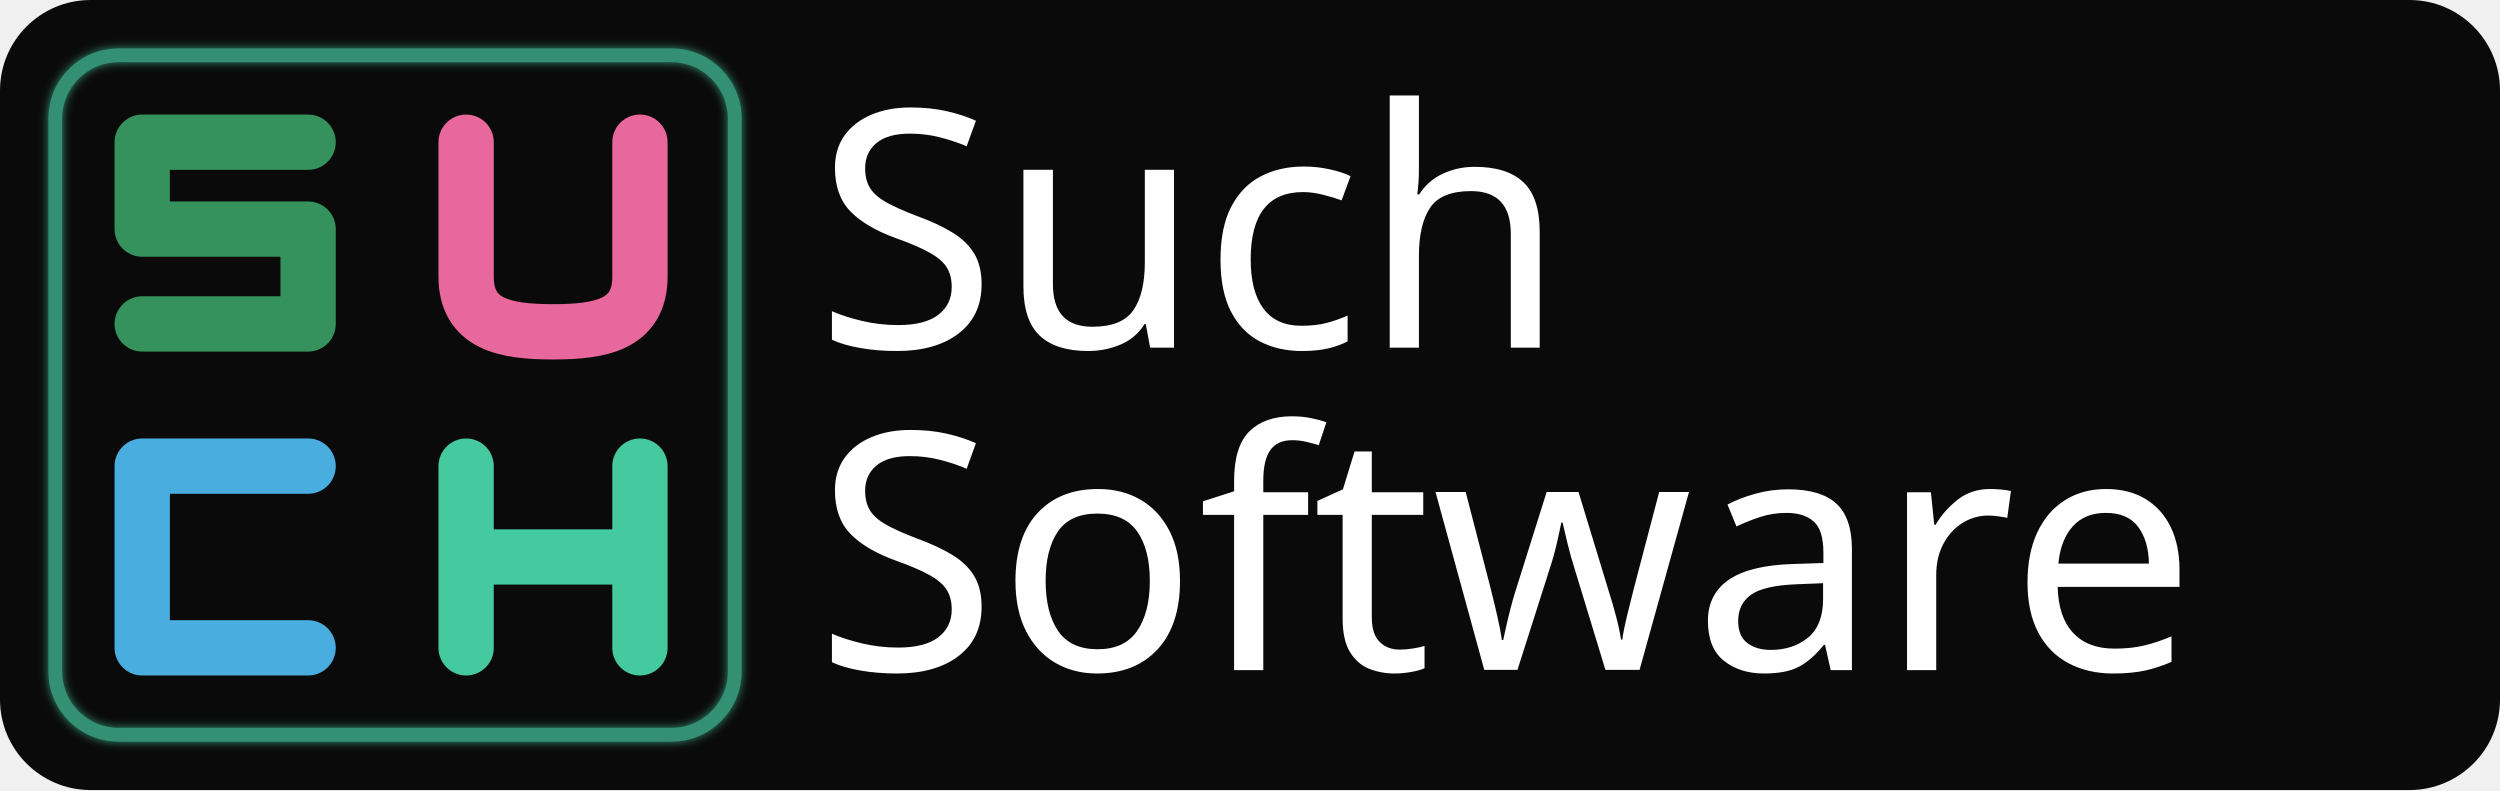
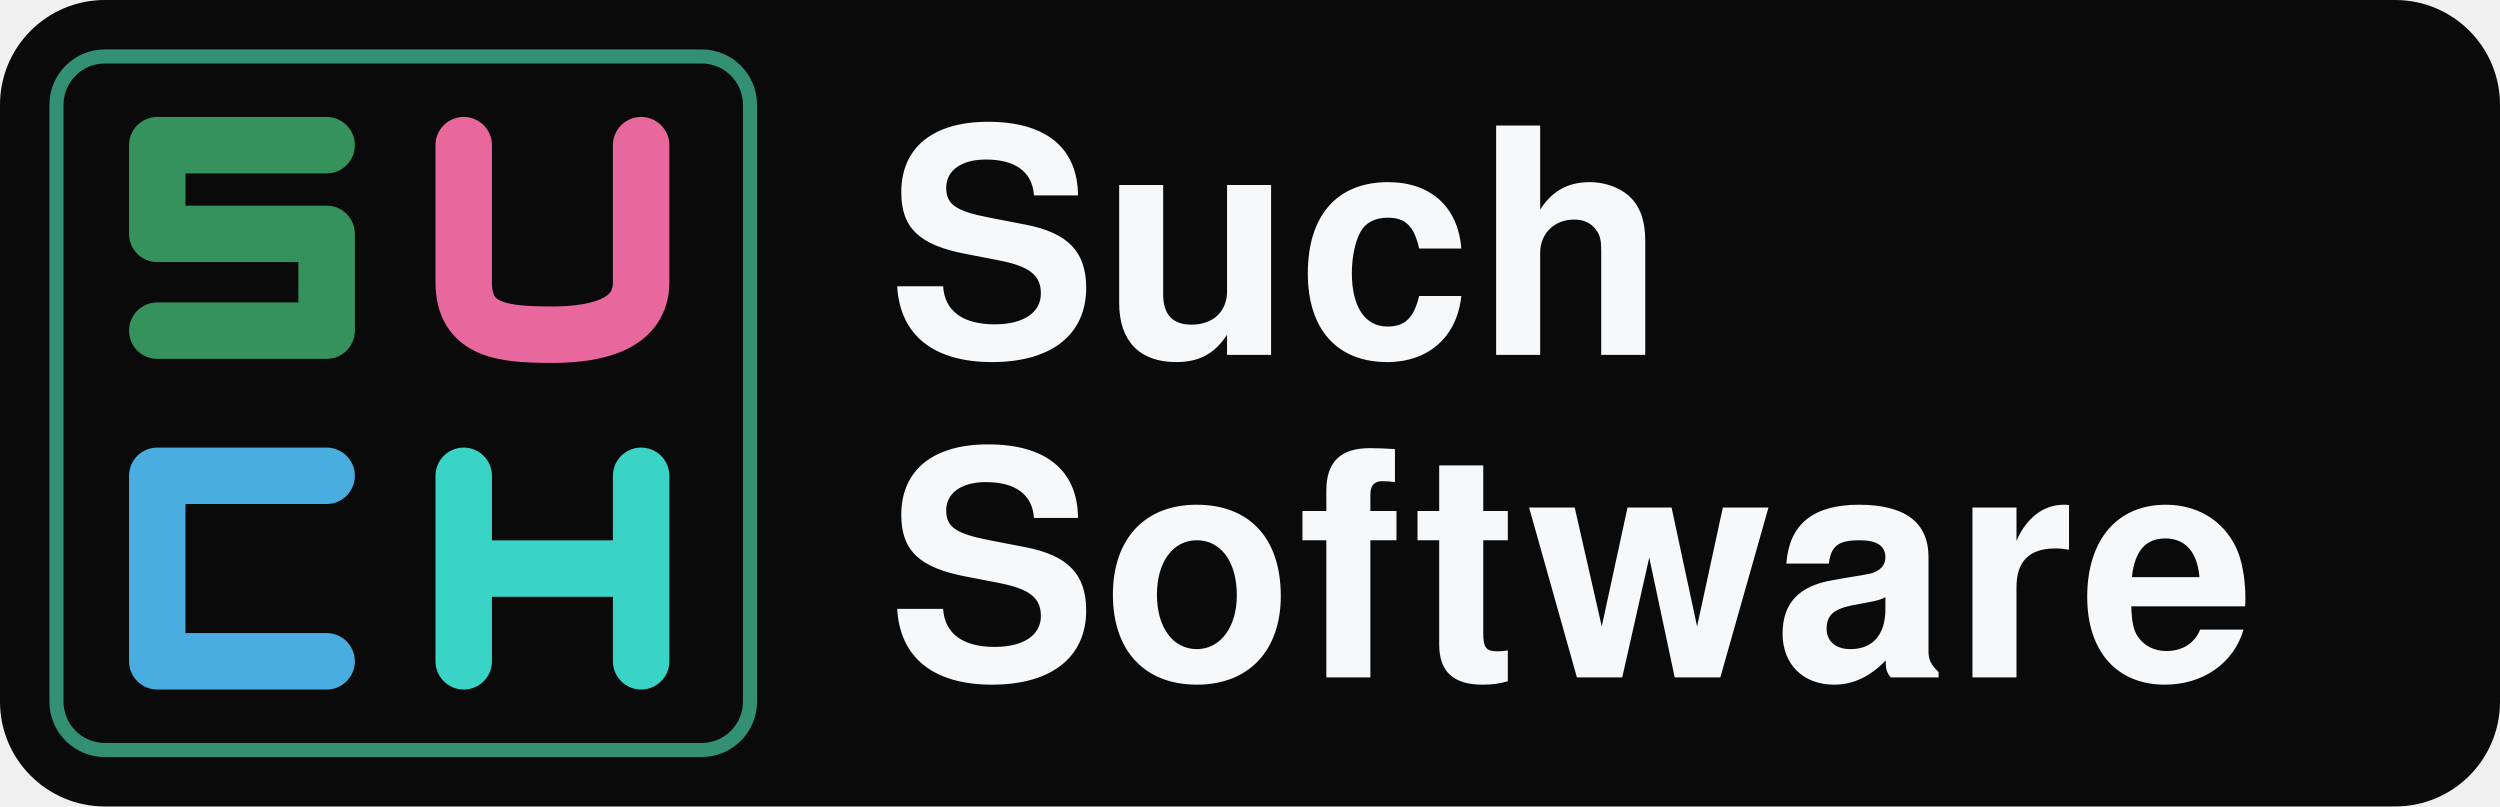
- <svg xmlns="http://www.w3.org/2000/svg" viewBox="0 0 632.877 200" version="1.1" id="svg642" width="632.877" height="200">
-   <defs id="defs628">
-     <filter id="glow" x="-0.027" y="-0.027" width="1.054" height="1.054">
-       <feGaussianBlur stdDeviation="1.2" result="blur" id="feGaussianBlur619" />
-       <feMerge id="feMerge625">
-         <feMergeNode in="blur" id="feMergeNode621" />
-         <feMergeNode in="SourceGraphic" id="feMergeNode623" />
-       </feMerge>
-     </filter>
-   </defs>
-   <rect width="632.877" height="200" fill="#0a0a0a" id="rect2" x="0" y="0" style="stroke-width:1.779" ry="22.927" />
-   <text xml:space="preserve" style="font-weight:bold;font-size:84px;line-height:81.638px;font-family:'Archivo Black';-inkscape-font-specification:'Archivo Black,  Bold';fill:#ffffff;stroke:#ffffff;stroke-width:15" x="206.32" y="88.013" id="text1510">
-     <tspan id="tspan1508" x="206.32" y="88.013" style="font-style:normal;font-variant:normal;font-weight:normal;font-stretch:normal;font-size:84px;font-family:'Archivo Black';-inkscape-font-specification:'Archivo Black, ';fill:#ffffff;fill-opacity:1;stroke:none">Such</tspan>
-     <tspan x="206.32" y="169.651" id="tspan1512" style="font-style:normal;font-variant:normal;font-weight:normal;font-stretch:normal;font-size:84px;font-family:'Archivo Black';-inkscape-font-specification:'Archivo Black, ';fill:#ffffff;fill-opacity:1;stroke:none">Software</tspan>
-   </text>
-   <rect x="14" y="14" width="172" height="172" rx="16" fill="none" stroke="#45c99e" stroke-width="3.5" filter="url(#glow)" opacity="0.7" id="rect632" />
-   <path d="M 78,36 H 36 V 58 H 78 V 82 H 36" fill="none" stroke="#35925c" stroke-width="14" stroke-linecap="round" stroke-linejoin="round" id="path634" />
-   <path d="m 118,36 v 34 c 0,12.15 9.85,14 22,14 12.15,0 22,-1.85 22,-14 V 36" fill="none" stroke="#e8689e" stroke-width="14" stroke-linecap="round" stroke-linejoin="round" id="path636" />
-   <path d="M 78,118 H 36 v 46 h 42" fill="none" stroke="#4aade0" stroke-width="14" stroke-linecap="round" stroke-linejoin="round" id="path638" />
-   <path d="m 118,118 v 46 m 44,-46 v 46 m -44,-23 h 44" fill="none" stroke="#45c99e" stroke-width="14" stroke-linecap="round" stroke-linejoin="round" id="path640" />
+ <svg xmlns="http://www.w3.org/2000/svg" viewBox="0 0 620 200">
+   <rect width="620" height="200" rx="26" fill="#0a0a0a" />
+   <rect class="frame" x="14" y="14" width="172" height="172" rx="12" fill="none" stroke="#45c99e" stroke-width="3.5" opacity="0.7" />
+   <path class="g g-s" d="M 78,36 H 36 V 58 H 78 V 82 H 36" fill="none" stroke="#35925c" stroke-width="14" stroke-linecap="round" stroke-linejoin="round" transform="translate(3,0)" />
+   <path class="g g-u" d="m 118,36 v 34 c 0,12.15 9.85,13 22,13 12.15,0 22,-3.1 22,-13 V 36" fill="none" stroke="#e8689e" stroke-width="14" stroke-linecap="round" stroke-linejoin="round" transform="translate(-3,0)" />
+   <path class="g g-c" d="M 78,118 H 36 V 164 H 78" fill="none" stroke="#4aade0" stroke-width="14" stroke-linecap="round" stroke-linejoin="round" transform="translate(3,0)" />
+   <path class="g g-h" d="M 118,118 V 164 M 162,118 V 164 M 118,141 H 162" fill="none" stroke="#3ad4c6" stroke-width="14" stroke-linecap="round" stroke-linejoin="round" transform="translate(-3,0)" />
+   <text x="220" y="88" font-family="'Manrope', 'DM Sans', 'Helvetica Neue', Helvetica, Arial, sans-serif" font-weight="800" font-size="78" fill="#f7f8fa" letter-spacing="1">Such</text>
+   <text x="220" y="168" font-family="'Manrope', 'DM Sans', 'Helvetica Neue', Helvetica, Arial, sans-serif" font-weight="800" font-size="78" fill="#f7f8fa" letter-spacing="1">Software</text>
</svg>
